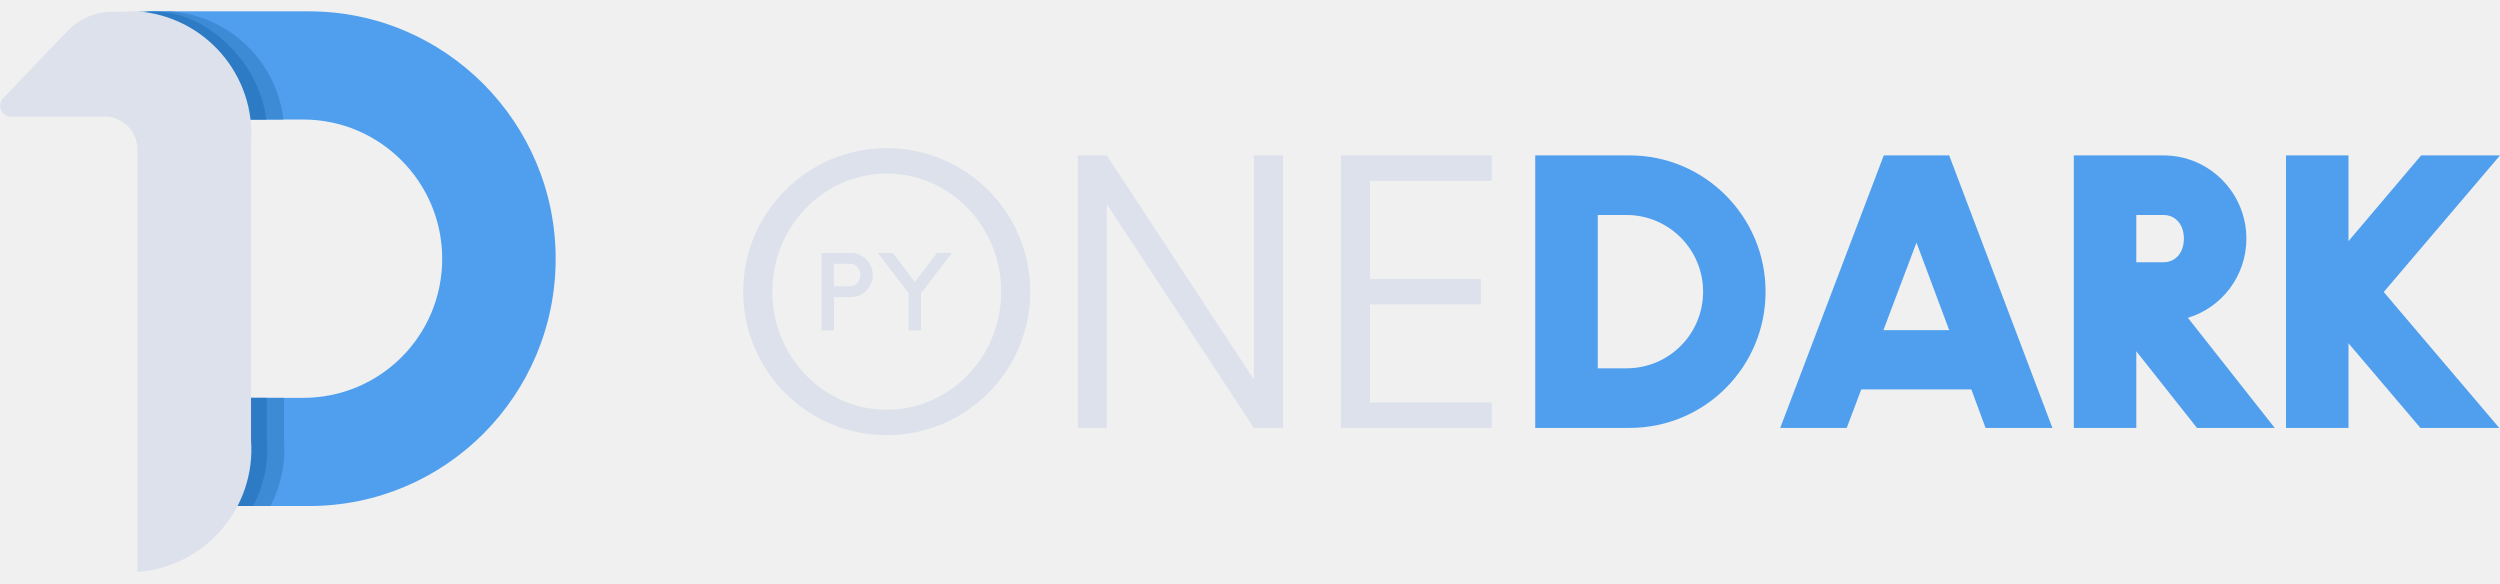
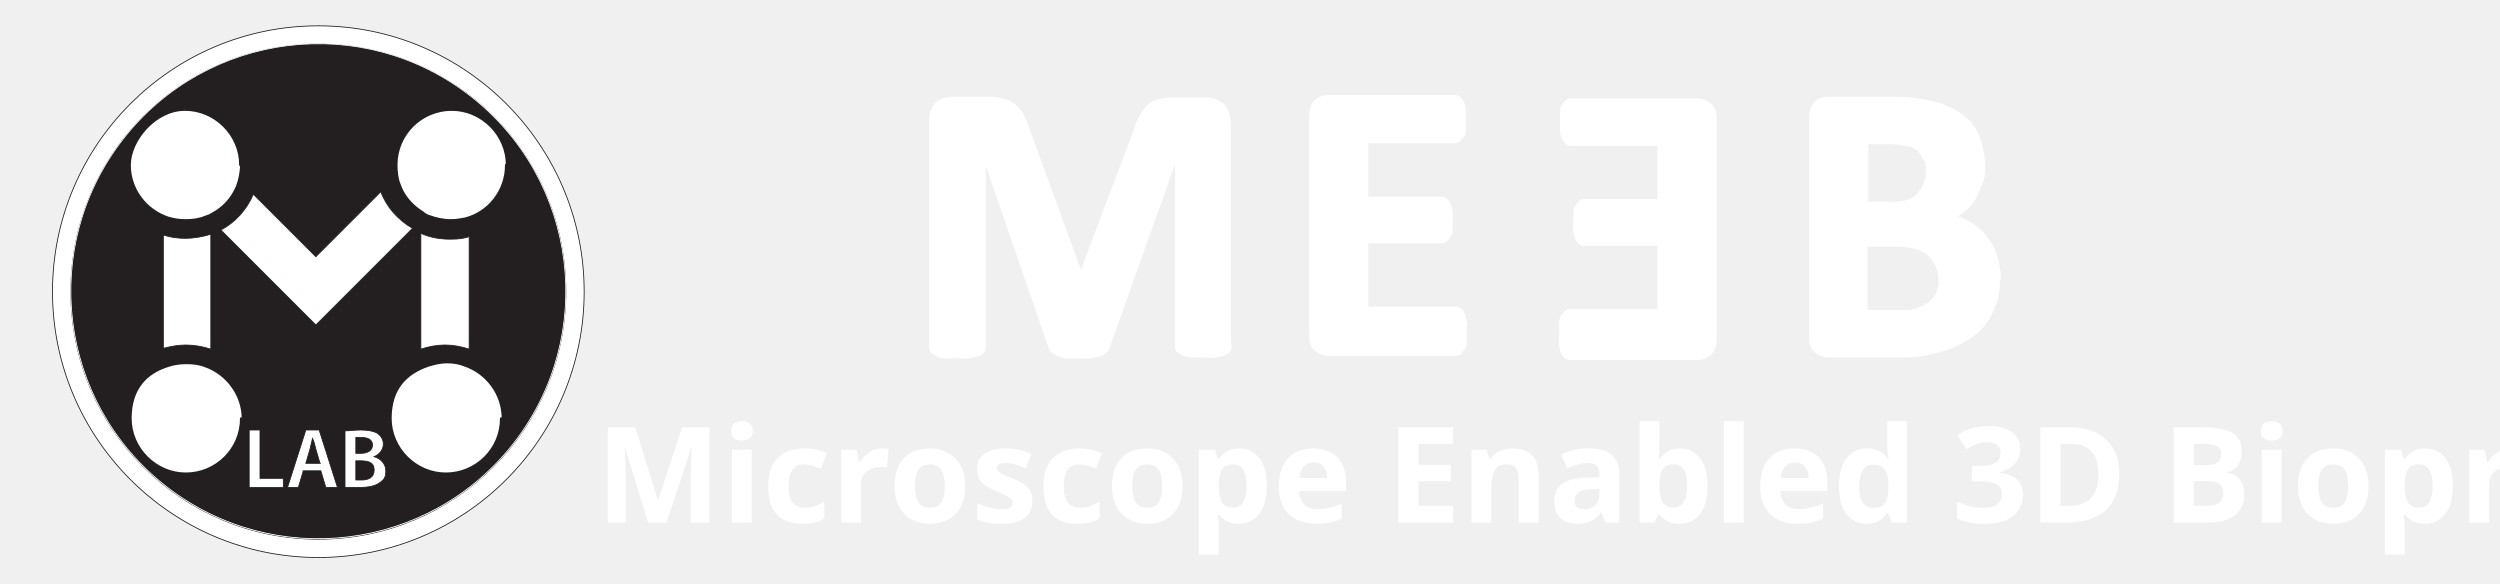
- <svg xmlns="http://www.w3.org/2000/svg" width="300" height="70" viewBox="0 0 79.375 18.521" version="1.1" id="svg1132">
-   <defs id="defs1126">
-     </defs>
-   <g id="layer1">
-     <g id="g1811" transform="matrix(3.057928,0,0,3.057928,-0.7941814,0.3605706)">
-       <g id="g1822" transform="matrix(0.375639,0,0,0.375639,-64.28875,-32.57517)">
-         <g id="g1810">
-           <g id="g1804">
-             <g aria-label="PY" id="g1800" style="font-style:normal;font-weight:normal;font-size:2.855px;line-height:1.25;font-family:sans-serif;fill:#dce1ec;fill-opacity:1;stroke:none;stroke-width:0.071" transform="translate(-0.108475,-0.0784345)">
-               <path d="m 196.069,94.086 c 0,-0.337 -0.274,-0.611 -0.611,-0.611 h -0.805 v 2.141 h 0.343 v -0.919 h 0.462 c 0.337,0 0.611,-0.274 0.611,-0.611 z m -0.343,0 c 0,0.171 -0.111,0.311 -0.283,0.311 h -0.448 v -0.622 h 0.448 c 0.171,0 0.283,0.14 0.283,0.311 z" style="font-style:normal;font-variant:normal;font-weight:normal;font-stretch:normal;font-family:'Ano Bold';-inkscape-font-specification:'Ano Bold, ';fill:#dce1ec;fill-opacity:1;stroke-width:0.071" id="path1796" />
-               <path d="m 197.845,93.475 -0.614,0.802 -0.611,-0.802 h -0.411 l 0.851,1.113 v 1.028 h 0.343 v -1.025 l 0.854,-1.116 z" style="font-style:normal;font-variant:normal;font-weight:normal;font-stretch:normal;font-family:'Ano Bold';-inkscape-font-specification:'Ano Bold, ';fill:#dce1ec;fill-opacity:1;stroke-width:0.071" id="path1798" />
-             </g>
-             <path id="path1802" style="font-style:normal;font-variant:normal;font-weight:normal;font-stretch:normal;font-size:5.83px;line-height:1.25;font-family:'Ano Regular';-inkscape-font-specification:'Ano Regular, ';letter-spacing:0px;word-spacing:0px;fill:#dce1ec;fill-opacity:1;stroke:none;stroke-width:0.251" d="m 200.313,94.467 c 0,-2.189 -1.777,-3.967 -3.967,-3.967 -2.189,0 -3.967,1.777 -3.967,3.967 0,2.189 1.777,3.967 3.967,3.967 2.189,0 3.967,-1.777 3.967,-3.967 z m -0.803,0 c 0,1.798 -1.416,3.264 -3.163,3.264 -1.747,0 -3.163,-1.466 -3.163,-3.264 0,-1.798 1.416,-3.264 3.163,-3.264 1.747,0 3.163,1.466 3.163,3.264 z" />
-           </g>
-           <path d="m 207.299,90.701 h -0.803 V 96.897 l -4.067,-6.196 h -0.803 v 7.532 h 0.803 v -6.186 l 4.067,6.186 h 0.803 z" style="font-style:normal;font-variant:normal;font-weight:normal;font-stretch:normal;font-size:5.83px;line-height:1.25;font-family:'Ano Regular';-inkscape-font-specification:'Ano Regular, ';letter-spacing:0px;word-spacing:0px;fill:#dce1ec;fill-opacity:1;stroke:none;stroke-width:0.251" id="path1806" />
-           <path d="m 213.069,97.53 h -3.364 v -2.711 h 3.063 v -0.703 h -3.063 v -2.711 h 3.364 v -0.703 h -4.168 v 7.532 h 4.168 z" style="font-style:normal;font-variant:normal;font-weight:normal;font-stretch:normal;font-size:5.83px;line-height:1.25;font-family:'Ano Regular';-inkscape-font-specification:'Ano Regular, ';letter-spacing:0px;word-spacing:0px;fill:#dce1ec;fill-opacity:1;stroke:none;stroke-width:0.251" id="path1808" />
-         </g>
-         <g id="g1820">
-           <path d="m 220.638,94.467 c 0,-2.069 -1.677,-3.766 -3.756,-3.766 h -2.611 v 7.532 h 2.611 c 2.079,0 3.756,-1.687 3.756,-3.766 z m -1.727,0 c 0,1.175 -0.944,2.119 -2.119,2.119 h -0.793 v -4.238 h 0.793 c 1.175,0 2.119,0.954 2.119,2.119 z" style="font-style:normal;font-variant:normal;font-weight:normal;font-stretch:normal;font-size:5.83px;line-height:1.25;font-family:'Ano Black';-inkscape-font-specification:'Ano Black, ';letter-spacing:0px;word-spacing:0px;fill:#4f9fee;fill-opacity:1;stroke:none;stroke-width:0.251" id="path1812" />
-           <path d="m 225.713,90.701 h -1.808 l -2.862,7.532 h 1.838 l 0.402,-1.064 h 3.043 l 0.392,1.064 h 1.848 z m -1.818,4.83 0.914,-2.42 0.904,2.42 z" style="font-style:normal;font-variant:normal;font-weight:normal;font-stretch:normal;font-size:5.83px;line-height:1.25;font-family:'Ano Black';-inkscape-font-specification:'Ano Black, ';letter-spacing:0px;word-spacing:0px;fill:#4f9fee;fill-opacity:1;stroke:none;stroke-width:0.251" id="path1814" />
-           <path d="m 232.311,95.19 c 0.934,-0.281 1.617,-1.155 1.617,-2.189 0,-1.265 -1.024,-2.3 -2.29,-2.3 h -2.48 v 7.532 h 1.727 v -2.119 l 1.677,2.119 h 2.149 z m -0.111,-2.189 c 0,0.412 -0.251,0.653 -0.562,0.653 h -0.753 v -1.306 h 0.753 c 0.311,0 0.562,0.241 0.562,0.653 z" style="font-style:normal;font-variant:normal;font-weight:normal;font-stretch:normal;font-size:5.83px;line-height:1.25;font-family:'Ano Black';-inkscape-font-specification:'Ano Black, ';letter-spacing:0px;word-spacing:0px;fill:#4f9fee;fill-opacity:1;stroke:none;stroke-width:0.251" id="path1816" />
-           <path d="m 238.758,90.701 -2.008,2.37 v -2.37 h -1.727 v 7.532 h 1.727 v -2.34 l 1.988,2.34 h 2.179 l -3.193,-3.756 3.214,-3.776 z" style="font-style:normal;font-variant:normal;font-weight:normal;font-stretch:normal;font-size:5.83px;line-height:1.25;font-family:'Ano Black';-inkscape-font-specification:'Ano Black, ';letter-spacing:0px;word-spacing:0px;fill:#4f9fee;fill-opacity:1;stroke:none;stroke-width:0.251" id="path1818" />
-         </g>
-       </g>
-       <g id="g1790">
-         <path id="path1824" style="font-style:normal;font-variant:normal;font-weight:normal;font-stretch:normal;font-size:10.583px;line-height:1.25;font-family:'Ano Black';-inkscape-font-specification:'Ano Black, ';fill:#4f9fee;fill-opacity:1;stroke:none;stroke-width:0.171" d="m 6.029,2.568 c 0,-1.411 -1.144,-2.568 -2.561,-2.568 H 1.785 V 5.136 h 1.683 c 1.418,0 2.561,-1.15 2.561,-2.568 z m -1.178,0 c 0,0.801 -0.644,1.445 -1.445,1.445 H 2.336 v -2.89 h 1.07 c 0.801,0 1.445,0.651 1.445,1.445 z" />
-         <path id="path1826" style="font-style:normal;font-variant:normal;font-weight:normal;font-stretch:normal;font-size:10.583px;line-height:1.25;font-family:'Ano Black';-inkscape-font-specification:'Ano Black, ';fill:#3d8ad5;fill-opacity:1;stroke:none;stroke-width:0.171" d="M 2.03,1.255144e-5 1.688,0.006 V 1.092 C 1.877,1.092 2.03,1.245 2.03,1.434 V 5.136 H 3.067 C 3.173,4.932 3.227,4.697 3.208,4.451 V 4.013 H 2.336 V 1.123 H 3.202 C 3.132,0.528 2.65,0.047 2.03,2.3144399e-7 Z" />
-         <path d="M 1.852,1.255144e-5 1.688,0.006 V 1.092 C 1.877,1.092 2.03,1.245 2.03,1.434 V 5.136 H 2.889 C 2.995,4.932 3.049,4.697 3.03,4.451 V 4.013 H 2.159 V 1.123 H 3.024 C 2.954,0.528 2.408,2.3144399e-7 1.852,2.3144399e-7 Z" style="font-style:normal;font-variant:normal;font-weight:normal;font-stretch:normal;font-size:10.583px;line-height:1.25;font-family:'Ano Black';-inkscape-font-specification:'Ano Black, ';fill:#2d7bc5;fill-opacity:1;stroke:none;stroke-width:0.171" id="path1828" />
-         <path id="path1830" style="font-style:normal;font-variant:normal;font-weight:normal;font-stretch:normal;font-size:10.583px;line-height:1.25;font-family:'Ano Black';-inkscape-font-specification:'Ano Black, ';fill:#dce1ec;fill-opacity:1;stroke:none;stroke-width:0.171" d="M 1.688,2.2554433e-6 1.412,0.005 A 0.635,0.635 156.39 0 0 0.964,0.2 L 0.291,0.903 A 0.113,0.113 66.862 0 0 0.373,1.093 L 1.345,1.092 c 0.189,-2.581e-4 0.342,0.153 0.342,0.342 V 5.821 C 2.391,5.768 2.919,5.155 2.866,4.451 V 1.37 C 2.919,0.666 2.391,0.053 1.688,1.5103439e-5 Z" />
-       </g>
+ <svg xmlns="http://www.w3.org/2000/svg" version="1.1" viewBox="0 0 300 70">
+   <defs>
+     <style>
+       .st0 {
+         stroke-width: .1px;
+       }
+ 
+       .st0, .st1, .st2, .st3, .st4 {
+         fill: #fff;
+       }
+ 
+       .st0, .st2, .st5, .st4 {
+         stroke-miterlimit: 10;
+       }
+ 
+       .st0, .st2, .st4 {
+         stroke: #231f20;
+       }
+ 
+       .st1 {
+         font-family: Calibri-Bold, Calibri;
+         font-size: 16px;
+         font-weight: 700;
+       }
+ 
+       .st2, .st5 {
+         stroke-width: .1px;
+       }
+ 
+       .st5 {
+         fill: #231f20;
+       }
+ 
+       .st5, .st3 {
+         stroke: #fff;
+       }
+ 
+       .st3 {
+         stroke-linecap: round;
+         stroke-linejoin: round;
+       }
+ 
+       .st4 {
+         stroke-width: .2px;
+       }
+     </style>
+   </defs>
+   <g id="svg1132">
+     <path class="st2" d="M38.2,3.1c-17.6,0-31.9,14.3-31.9,31.9s14.3,31.9,31.9,31.9,31.9-14.3,31.9-31.9S55.8,3.1,38.2,3.1ZM38.2,64.7c-16.4,0-29.7-13.3-29.7-29.7S21.7,5.3,38.2,5.3s29.7,13.3,29.7,29.7-13.3,29.7-29.7,29.7Z" />
+     <circle class="st5" cx="38.2" cy="35" r="29.7" transform="translate(-12.9 43.5) rotate(-52)" />
+     <g>
+       <path class="st4" d="M28.9,19.8c0,.9-.2,1.8-.5,2.6-.6,1.4-1.6,2.5-2.9,3.2-.3.2-.6.3-.9.4-.7.3-1.5.4-2.3.4s-1.4-.1-2.1-.3c-2.7-.9-4.6-3.4-4.6-6.3s3-6.6,6.6-6.6,6.6,3,6.6,6.6Z" />
+       <path class="st4" d="M28.9,50.2c0,3.7-3,6.6-6.6,6.6s-6.6-3-6.6-6.6,1.9-5.5,4.6-6.3c.6-.2,1.3-.3,2.1-.3s1.6.1,2.3.4c2.5.9,4.4,3.4,4.4,6.2Z" />
+       <path class="st4" d="M60.7,19.8c0,3.1-2.1,5.7-4.9,6.4-.5.1-1.1.2-1.7.2-.9,0-1.8-.2-2.6-.5-.3-.1-.5-.2-.7-.4-1.3-.8-2.3-1.9-2.8-3.3-.3-.7-.4-1.6-.4-2.4,0-3.7,3-6.6,6.6-6.6s6.6,3,6.6,6.6Z" />
+       <path class="st4" d="M60.1,50.2c0,3.7-3,6.6-6.6,6.6s-6.6-3-6.6-6.6,1.9-5.4,4.5-6.3c.7-.2,1.4-.4,2.2-.4s1.5.1,2.2.4c2.6.9,4.5,3.4,4.5,6.3Z" />
+       <path class="st2" d="M25.3,28.1v13.8c-.9-.3-2-.5-3-.5s-1.9.2-2.7.4v-13.6c.9.3,1.8.4,2.7.4s2.1-.2,3-.5Z" />
+       <path class="st2" d="M56.3,28.4v13.5c-.9-.3-1.9-.5-2.9-.5s-2,.2-2.9.5v-13.9c1.1.5,2.3.7,3.5.7s1.6-.1,2.3-.3Z" />
+       <path class="st2" d="M49.5,27.4l-11.6,11.6h0s0,0,0,0l-11.4-11.4c1.7-.9,3.1-2.4,3.9-4.3l7.5,7.5,7.8-7.8c.7,1.9,2.1,3.4,3.8,4.4Z" />
    </g>
+     <g>
+       <path class="st0" d="M29.9,51.6h1.3v5.8h2.8v1.1h-4.1v-6.9Z" />
+       <path class="st0" d="M36.4,56.5l-.6,2h-1.3l2.2-6.9h1.6l2.2,6.9h-1.4l-.6-2h-2.2ZM38.4,55.6l-.5-1.7c-.1-.4-.2-.9-.4-1.3h0c-.1.4-.2.9-.3,1.3l-.5,1.7h1.8Z" />
+       <path class="st0" d="M41.5,51.7c.4,0,1.1-.1,1.8-.1s1.5.1,2,.4c.4.3.7.7.7,1.3s-.4,1.2-1.1,1.5h0c.7.2,1.4.8,1.4,1.7s-.3,1.1-.7,1.4c-.5.4-1.3.6-2.6.6s-1.2,0-1.6,0v-6.8ZM42.7,54.4h.6c.9,0,1.4-.4,1.4-1s-.5-.9-1.3-.9-.6,0-.7,0v1.9ZM42.7,57.6c.2,0,.4,0,.7,0,.8,0,1.5-.3,1.5-1.2s-.7-1.1-1.6-1.1h-.6v2.3Z" />
+     </g>
+     <path class="st3" d="M147.3,41.5c0,.2,0,.3-.1.4s-.2.2-.5.3-.5.1-.9.2-.9,0-1.4,0-1,0-1.4,0-.7-.1-.9-.2-.4-.2-.5-.3-.1-.3-.1-.4v-24.7h0l-8.8,24.7c0,.2-.2.4-.3.5s-.3.2-.6.3-.6.1-.9.2-.8,0-1.4,0-1,0-1.4,0-.7-.1-.9-.2-.4-.2-.6-.3-.2-.3-.3-.4l-8.5-24.7h0v24.7c0,.2,0,.3-.1.4s-.2.2-.5.3-.5.1-.9.2-.8,0-1.4,0-1,0-1.4,0-.7-.1-.9-.2-.4-.2-.5-.3-.1-.3-.1-.4V14.5c0-.8.2-1.4.6-1.8s1-.6,1.7-.6h4c.7,0,1.3,0,1.9.2s1,.3,1.3.6.7.6.9,1.1.5,1,.7,1.7l6.6,18.1h0l6.8-18c.2-.7.4-1.2.7-1.7s.5-.8.8-1.1.7-.5,1.1-.6.9-.2,1.5-.2h4.1c.4,0,.8,0,1.1.2s.6.3.8.5.3.5.4.8.2.7.2,1v27Z" />
+     <path class="st3" d="M175.5,39.9c0,.5,0,.8,0,1.1s0,.6-.2.7-.2.3-.3.4-.2.1-.4.1h-15.2c-.5,0-.9-.2-1.3-.5s-.5-.8-.5-1.5V13.9c0-.7.2-1.2.5-1.5s.8-.5,1.3-.5h15.1c.1,0,.3,0,.4.1s.2.2.3.4.1.4.2.8,0,.7,0,1.2,0,.8,0,1.1,0,.6-.2.7-.2.3-.3.4-.2.1-.4.1h-10.8v7.4h9.2c.1,0,.3,0,.4.1s.2.2.3.4.1.4.2.7,0,.7,0,1.1,0,.8,0,1.1,0,.5-.2.7-.2.3-.3.4-.2.1-.4.1h-9.2v8.6h10.9c.1,0,.3,0,.4.1s.2.2.3.4.1.4.2.7,0,.7,0,1.1Z" />
+     <path class="st3" d="M187.6,38.8c0-.3,0-.6.2-.7s.2-.3.3-.4.2-.1.4-.1h10.9s0-8.6,0-8.6h-9.2c-.1,0-.3,0-.4-.1s-.2-.2-.3-.4-.1-.4-.2-.7,0-.7,0-1.1,0-.8,0-1.1,0-.5.2-.7.2-.3.3-.4.2-.1.4-.1h9.2s0-7.4,0-7.4h-10.8c-.1,0-.3,0-.4-.1s-.2-.2-.3-.4-.1-.4-.2-.7,0-.7,0-1.1,0-.9,0-1.2,0-.6.2-.7.2-.3.3-.4.2-.1.4-.1h15.1c.5,0,.9.2,1.3.5s.5.8.5,1.5v26.4c0,.7-.2,1.2-.5,1.5s-.8.5-1.3.5h-15.2c-.1,0-.3,0-.4-.1s-.2-.2-.3-.4-.1-.4-.2-.7,0-.7,0-1.1,0-.8,0-1.1Z" />
+     <path class="st3" d="M239.5,33.4c0,1.1-.1,2.1-.4,2.9s-.7,1.6-1.2,2.3-1.1,1.2-1.9,1.7-1.5.9-2.4,1.2-1.8.5-2.8.7-2.1.2-3.3.2h-8.1c-.5,0-.9-.2-1.3-.5s-.5-.8-.5-1.5V14.1c0-.7.2-1.2.5-1.5s.8-.5,1.3-.5h7.6c1.9,0,3.4.2,4.7.5s2.4.8,3.3,1.4,1.6,1.4,2,2.4.7,2.1.7,3.4,0,1.4-.3,2.1-.5,1.2-.8,1.8-.8,1-1.3,1.4-1.1.7-1.8,1c.9.2,1.7.4,2.4.8s1.4.9,1.9,1.5,1,1.3,1.3,2.2.5,1.8.5,2.8ZM231.6,20.6c0-.6,0-1.2-.3-1.6s-.5-.9-.8-1.2-.8-.6-1.4-.7-1.3-.3-2.3-.3h-3.1v7.9h3.4c.9,0,1.6-.1,2.1-.3s1-.5,1.3-.9.6-.8.8-1.3.3-1,.3-1.6ZM233.1,33.6c0-.7-.1-1.3-.4-1.9s-.6-1-1-1.4-1-.7-1.7-.9-1.6-.3-2.7-.3h-3.7v8.6h4.5c.9,0,1.6,0,2.2-.3s1.1-.4,1.5-.8.8-.8,1-1.3.4-1.1.4-1.8Z" />
+     <text class="st1" transform="translate(71.5 62.7)">
+       <tspan x="0" y="0">Microscope Enabled 3D Bioprinter</tspan>
+     </text>
  </g>
</svg>
